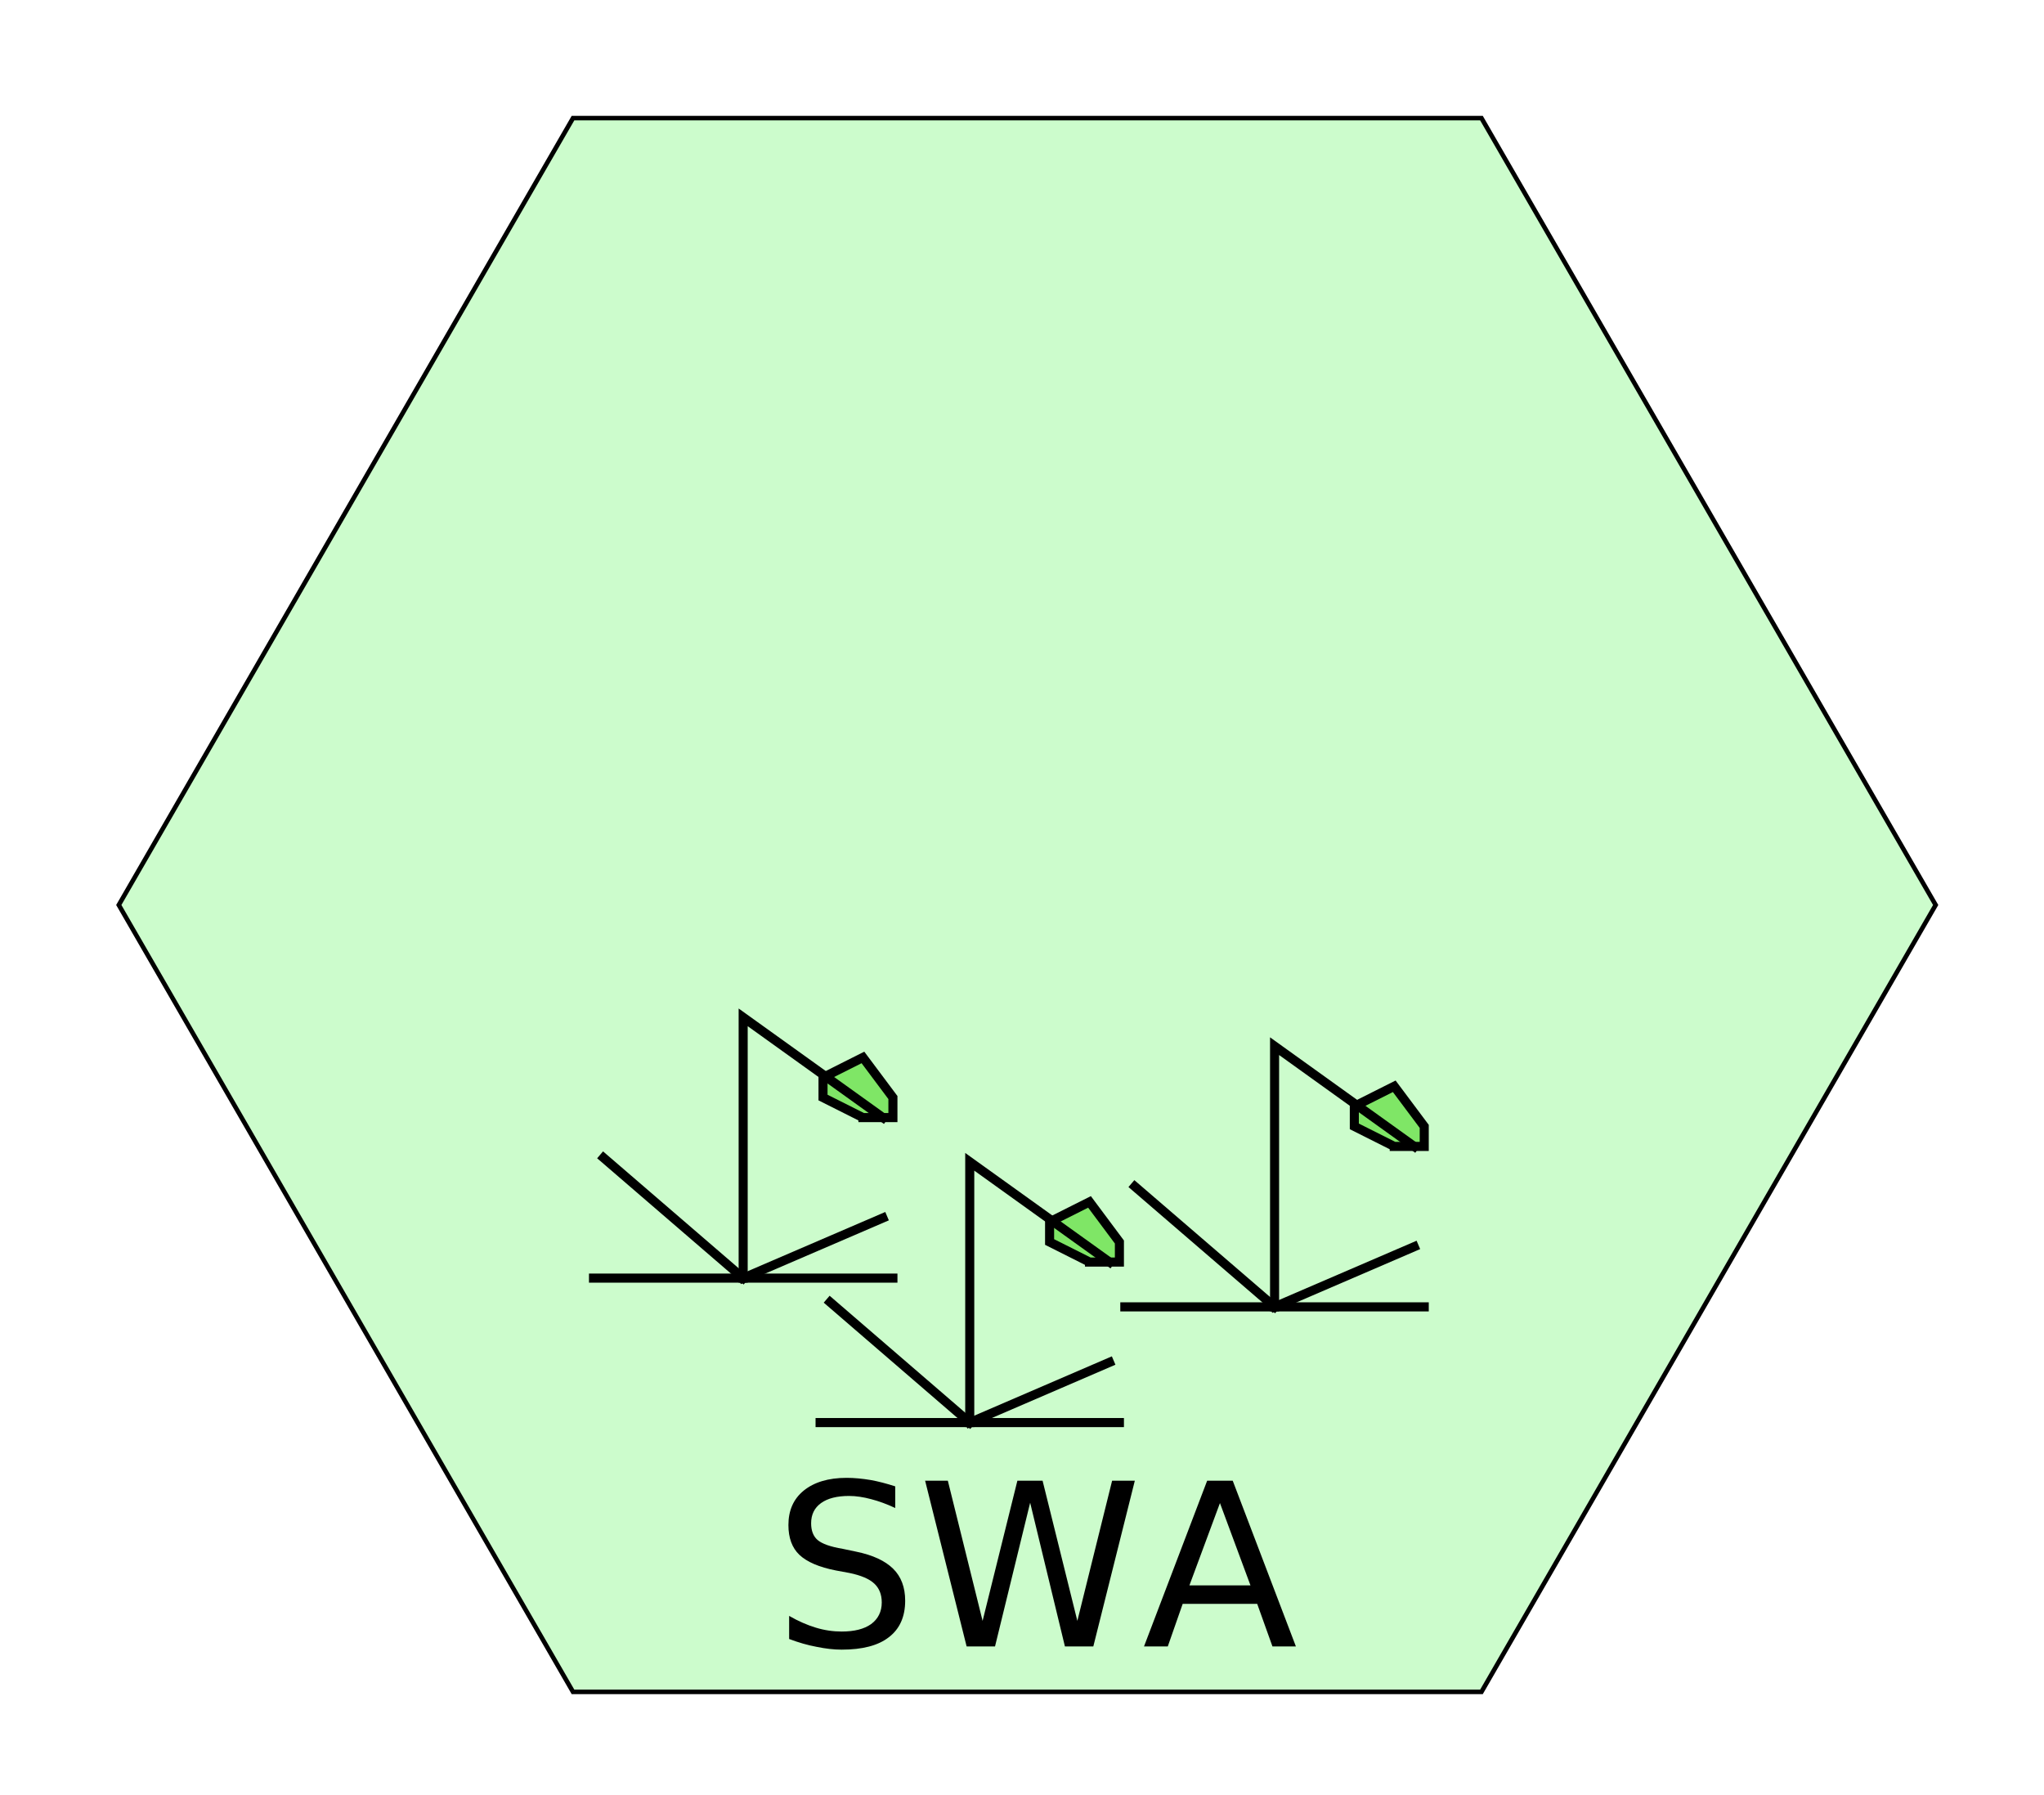
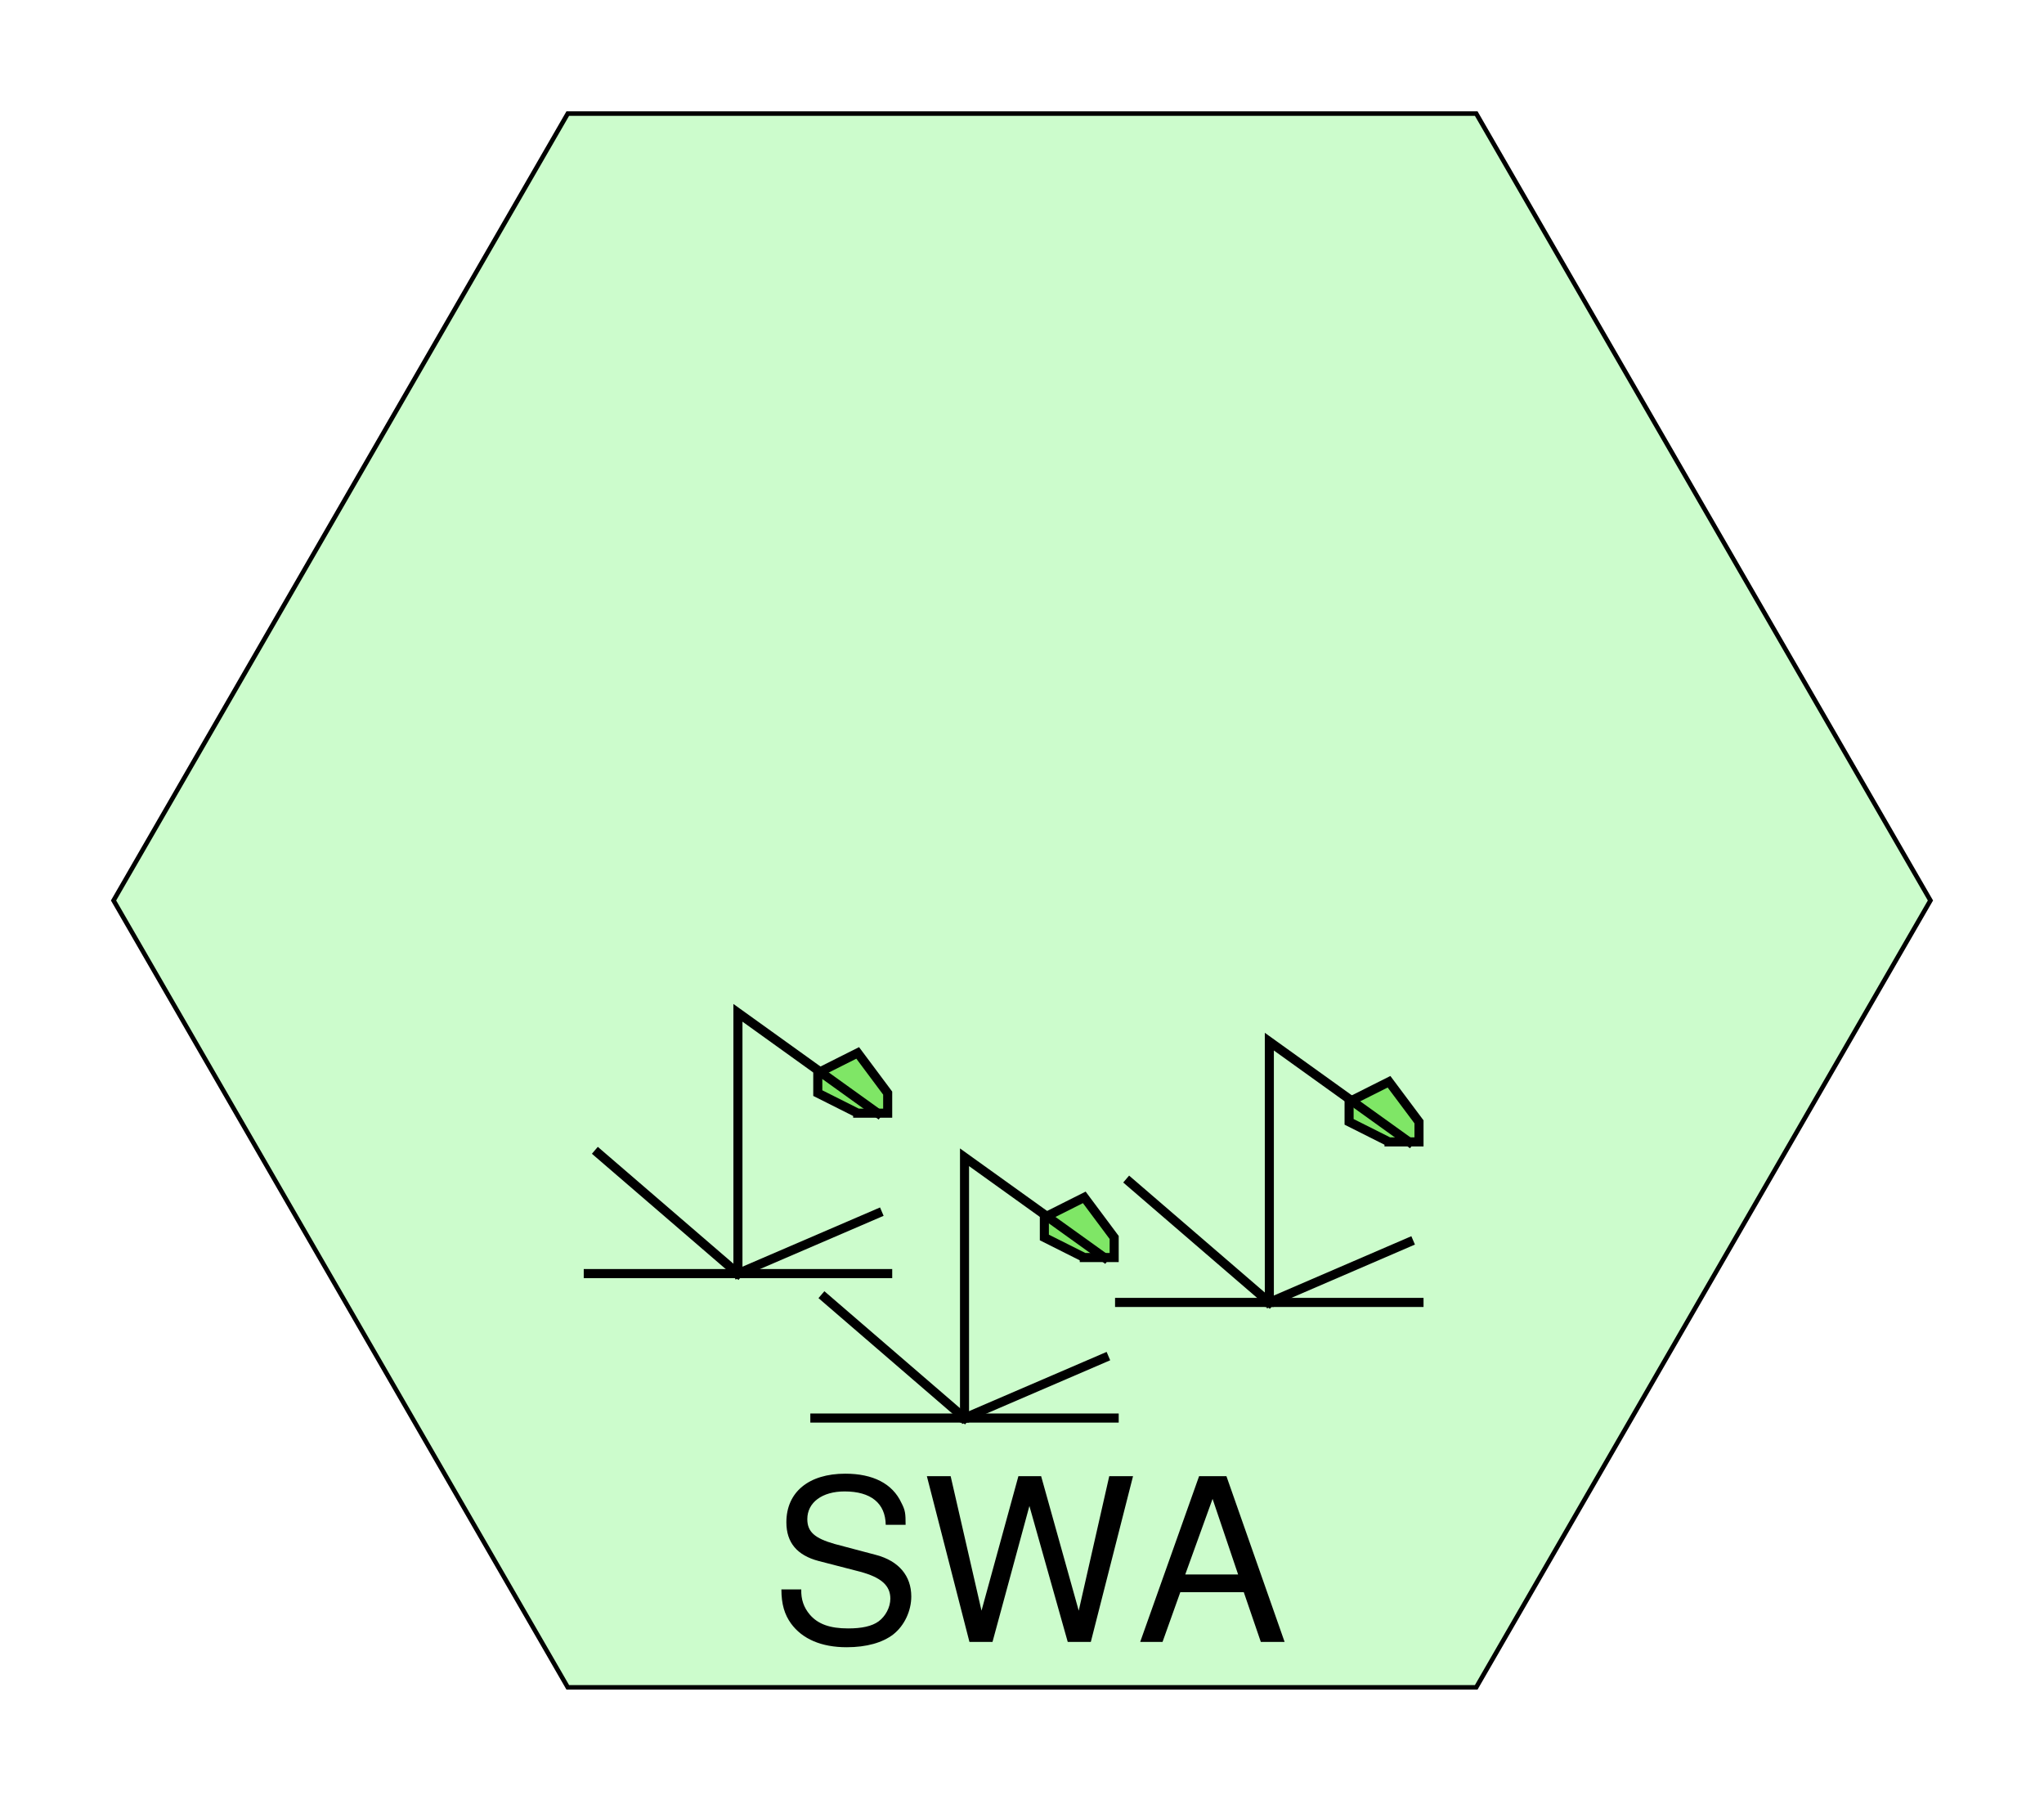
- <svg xmlns="http://www.w3.org/2000/svg" xmlns:xlink="http://www.w3.org/1999/xlink" width="90pt" height="79pt" viewBox="0 0 90 79" version="1.1">
+ <svg xmlns="http://www.w3.org/2000/svg" xmlns:xlink="http://www.w3.org/1999/xlink" width="90" height="79" viewBox="0 0 90 79">
  <defs>
    <g>
-       <symbol overflow="visible" id="glyph0-0">
-         <path style="stroke:none;" d="M 0.5 1.766 L 0.5 -7.047 L 5.5 -7.047 L 5.5 1.766 Z M 1.062 1.219 L 4.938 1.219 L 4.938 -6.484 L 1.062 -6.484 Z " />
-       </symbol>
-       <symbol overflow="visible" id="glyph0-1">
-         <path style="stroke:none;" d="M 5.359 -7.047 L 5.359 -6.094 C 4.984 -6.27 4.629 -6.398 4.297 -6.484 C 3.961 -6.574 3.637 -6.625 3.328 -6.625 C 2.797 -6.625 2.383 -6.52 2.094 -6.312 C 1.801 -6.102 1.656 -5.805 1.656 -5.422 C 1.656 -5.098 1.75 -4.852 1.938 -4.688 C 2.133 -4.52 2.504 -4.387 3.047 -4.297 L 3.641 -4.172 C 4.367 -4.023 4.91 -3.773 5.266 -3.422 C 5.617 -3.078 5.797 -2.605 5.797 -2.016 C 5.797 -1.305 5.555 -0.77 5.078 -0.406 C 4.609 -0.039 3.914 0.141 3 0.141 C 2.656 0.141 2.285 0.098 1.891 0.016 C 1.504 -0.055 1.102 -0.172 0.688 -0.328 L 0.688 -1.344 C 1.09 -1.113 1.484 -0.941 1.859 -0.828 C 2.242 -0.711 2.625 -0.656 3 -0.656 C 3.559 -0.656 3.992 -0.766 4.297 -0.984 C 4.605 -1.211 4.766 -1.531 4.766 -1.938 C 4.766 -2.289 4.652 -2.566 4.438 -2.766 C 4.219 -2.973 3.852 -3.129 3.344 -3.234 L 2.75 -3.344 C 2.008 -3.488 1.473 -3.719 1.141 -4.031 C 0.816 -4.34 0.656 -4.781 0.656 -5.344 C 0.656 -5.988 0.879 -6.492 1.328 -6.859 C 1.785 -7.23 2.414 -7.422 3.219 -7.422 C 3.559 -7.422 3.91 -7.387 4.266 -7.328 C 4.617 -7.266 4.984 -7.168 5.359 -7.047 Z " />
-       </symbol>
-       <symbol overflow="visible" id="glyph0-2">
-         <path style="stroke:none;" d="M 0.328 -7.297 L 1.328 -7.297 L 2.859 -1.125 L 4.391 -7.297 L 5.5 -7.297 L 7.031 -1.125 L 8.562 -7.297 L 9.562 -7.297 L 7.734 0 L 6.484 0 L 4.953 -6.328 L 3.406 0 L 2.156 0 Z " />
-       </symbol>
-       <symbol overflow="visible" id="glyph0-3">
-         <path style="stroke:none;" d="M 3.422 -6.312 L 2.078 -2.688 L 4.766 -2.688 Z M 2.859 -7.297 L 3.984 -7.297 L 6.766 0 L 5.734 0 L 5.062 -1.875 L 1.781 -1.875 L 1.125 0 L 0.078 0 Z " />
-       </symbol>
+       <g id="glyph-0-0">
+         <path d="M 5.953 -5.156 C 5.953 -5.656 5.938 -5.797 5.766 -6.125 C 5.375 -6.969 4.516 -7.406 3.297 -7.406 C 1.688 -7.406 0.703 -6.594 0.703 -5.266 C 0.703 -4.375 1.172 -3.812 2.125 -3.562 L 3.938 -3.094 C 4.875 -2.844 5.281 -2.484 5.281 -1.906 C 5.281 -1.516 5.062 -1.125 4.766 -0.906 C 4.469 -0.688 4.016 -0.594 3.422 -0.594 C 2.625 -0.594 2.094 -0.781 1.734 -1.203 C 1.469 -1.516 1.344 -1.875 1.359 -2.312 L 0.484 -2.312 C 0.484 -1.656 0.625 -1.203 0.906 -0.812 C 1.406 -0.125 2.25 0.234 3.359 0.234 C 4.234 0.234 4.938 0.031 5.406 -0.328 C 5.906 -0.719 6.203 -1.375 6.203 -2 C 6.203 -2.906 5.656 -3.562 4.656 -3.828 L 2.828 -4.312 C 1.953 -4.562 1.625 -4.844 1.625 -5.406 C 1.625 -6.141 2.281 -6.625 3.266 -6.625 C 4.422 -6.625 5.062 -6.109 5.078 -5.156 Z M 5.953 -5.156 " />
+       </g>
+       <g id="glyph-0-1">
+         <path d="M 7.438 0 L 9.297 -7.297 L 8.25 -7.297 L 6.906 -1.375 L 5.25 -7.297 L 4.25 -7.297 L 2.625 -1.375 L 1.266 -7.297 L 0.219 -7.297 L 2.094 0 L 3.109 0 L 4.734 -5.984 L 6.422 0 Z M 7.438 0 " />
+       </g>
+       <g id="glyph-0-2">
+         <path d="M 4.734 -2.188 L 5.484 0 L 6.531 0 L 3.969 -7.297 L 2.766 -7.297 L 0.172 0 L 1.156 0 L 1.938 -2.188 Z M 4.484 -2.969 L 2.156 -2.969 L 3.359 -6.297 Z M 4.484 -2.969 " />
+       </g>
    </g>
  </defs>
-   <g id="surface13">
-     <path style="fill-rule:nonzero;fill:rgb(80%,99%,80%);fill-opacity:1;stroke-width:0.2;stroke-linecap:butt;stroke-linejoin:miter;stroke:rgb(0%,0%,0%);stroke-opacity:1;stroke-miterlimit:10;" d="M 40 0 L 20 34.641 L -20 34.641 L -40 0 L -20 -34.641 L 20 -34.641 Z " transform="matrix(1,0,0,1,45.23047,39.83984)" />
-     <path style="fill:none;stroke-width:1.816;stroke-linecap:square;stroke-linejoin:miter;stroke:rgb(0%,0%,0%);stroke-opacity:1;stroke-miterlimit:4;" d="M 69.993 199.992 L 130.005 199.992 " transform="matrix(0.219683,0,0,0.220761,34.15109,13.38074)" />
-     <path style="fill:none;stroke-width:1.816;stroke-linecap:square;stroke-linejoin:miter;stroke:rgb(0%,0%,0%);stroke-opacity:1;stroke-miterlimit:4;" d="M 100.008 199.992 L 72.002 175.999 " transform="matrix(0.219683,0,0,0.220761,34.15109,13.38074)" />
-     <path style="fill:none;stroke-width:1.816;stroke-linecap:square;stroke-linejoin:miter;stroke:rgb(0%,0%,0%);stroke-opacity:1;stroke-miterlimit:4;" d="M 100.008 199.992 L 127.996 187.995 " transform="matrix(0.219683,0,0,0.220761,34.15109,13.38074)" />
-     <path style="fill-rule:nonzero;fill:rgb(49.804%,90.196%,40%);fill-opacity:1;stroke-width:1.816;stroke-linecap:square;stroke-linejoin:miter;stroke:rgb(0%,0%,0%);stroke-opacity:1;stroke-miterlimit:4;" d="M 127.996 168.001 L 123.995 168.001 L 115.993 164.002 L 115.993 160.003 L 123.995 156.004 L 130.005 164.002 L 130.005 168.001 L 123.995 168.001 " transform="matrix(0.219683,0,0,0.220761,34.15109,13.38074)" />
-     <path style="fill:none;stroke-width:1.816;stroke-linecap:square;stroke-linejoin:miter;stroke:rgb(0%,0%,0%);stroke-opacity:1;stroke-miterlimit:4;" d="M 100.008 199.992 L 100.008 148.006 L 127.996 168.001 " transform="matrix(0.219683,0,0,0.220761,34.15109,13.38074)" />
-     <path style="fill:none;stroke-width:1.816;stroke-linecap:square;stroke-linejoin:miter;stroke:rgb(0%,0%,0%);stroke-opacity:1;stroke-miterlimit:4;" d="M 69.994 200.001 L 130.006 200.001 " transform="matrix(0.219683,0,0,0.220761,10.75629,12.11319)" />
-     <path style="fill:none;stroke-width:1.816;stroke-linecap:square;stroke-linejoin:miter;stroke:rgb(0%,0%,0%);stroke-opacity:1;stroke-miterlimit:4;" d="M 99.991 200.001 L 72.004 176.007 " transform="matrix(0.219683,0,0,0.220761,10.75629,12.11319)" />
-     <path style="fill:none;stroke-width:1.816;stroke-linecap:square;stroke-linejoin:miter;stroke:rgb(0%,0%,0%);stroke-opacity:1;stroke-miterlimit:4;" d="M 99.991 200.001 L 127.997 188.004 " transform="matrix(0.219683,0,0,0.220761,10.75629,12.11319)" />
-     <path style="fill-rule:nonzero;fill:rgb(49.804%,90.196%,40%);fill-opacity:1;stroke-width:1.816;stroke-linecap:square;stroke-linejoin:miter;stroke:rgb(0%,0%,0%);stroke-opacity:1;stroke-miterlimit:4;" d="M 127.997 167.992 L 123.996 167.992 L 115.995 163.993 L 115.995 159.994 L 123.996 155.995 L 130.006 163.993 L 130.006 167.992 L 123.996 167.992 " transform="matrix(0.219683,0,0,0.220761,10.75629,12.11319)" />
-     <path style="fill:none;stroke-width:1.816;stroke-linecap:square;stroke-linejoin:miter;stroke:rgb(0%,0%,0%);stroke-opacity:1;stroke-miterlimit:4;" d="M 99.991 200.001 L 99.991 147.997 L 127.997 167.992 " transform="matrix(0.219683,0,0,0.220761,10.75629,12.11319)" />
-     <path style="fill:none;stroke-width:1.816;stroke-linecap:square;stroke-linejoin:miter;stroke:rgb(0%,0%,0%);stroke-opacity:1;stroke-miterlimit:4;" d="M 69.997 200.007 L 129.991 200.007 " transform="matrix(0.219683,0,0,0.220761,20.73228,18.47132)" />
-     <path style="fill:none;stroke-width:1.816;stroke-linecap:square;stroke-linejoin:miter;stroke:rgb(0%,0%,0%);stroke-opacity:1;stroke-miterlimit:4;" d="M 99.994 200.007 L 72.006 175.995 " transform="matrix(0.219683,0,0,0.220761,20.73228,18.47132)" />
-     <path style="fill:none;stroke-width:1.816;stroke-linecap:square;stroke-linejoin:miter;stroke:rgb(0%,0%,0%);stroke-opacity:1;stroke-miterlimit:4;" d="M 99.994 200.007 L 128 187.992 " transform="matrix(0.219683,0,0,0.220761,20.73228,18.47132)" />
-     <path style="fill-rule:nonzero;fill:rgb(49.804%,90.196%,40%);fill-opacity:1;stroke-width:1.816;stroke-linecap:square;stroke-linejoin:miter;stroke:rgb(0%,0%,0%);stroke-opacity:1;stroke-miterlimit:4;" d="M 128 167.997 L 123.999 167.997 L 115.997 163.998 L 115.997 159.999 L 123.999 156.001 L 129.991 163.998 L 129.991 167.997 L 123.999 167.997 " transform="matrix(0.219683,0,0,0.220761,20.73228,18.47132)" />
-     <path style="fill:none;stroke-width:1.816;stroke-linecap:square;stroke-linejoin:miter;stroke:rgb(0%,0%,0%);stroke-opacity:1;stroke-miterlimit:4;" d="M 99.994 200.007 L 99.994 148.003 L 128 167.997 " transform="matrix(0.219683,0,0,0.220761,20.73228,18.47132)" />
-     <g style="fill:rgb(0%,0%,0%);fill-opacity:1;">
-       <use xlink:href="#glyph0-1" x="34.059" y="72.48" />
-       <use xlink:href="#glyph0-2" x="40.406" y="72.48" />
-       <use xlink:href="#glyph0-3" x="50.294" y="72.48" />
-     </g>
+   <path fill-rule="nonzero" fill="rgb(80%, 99%, 80%)" fill-opacity="1" stroke-width="0.2" stroke-linecap="butt" stroke-linejoin="miter" stroke="rgb(0%, 0%, 0%)" stroke-opacity="1" stroke-miterlimit="10" d="M 40 -0 L 20 34.64 L -20 34.64 L -40 -0 L -20 -34.641 L 20 -34.641 Z M 40 -0 " transform="matrix(1, 0, 0, 1, 45, 39.64102)" />
+   <path fill="none" stroke-width="1.816" stroke-linecap="square" stroke-linejoin="miter" stroke="rgb(0%, 0%, 0%)" stroke-opacity="1" stroke-miterlimit="4" d="M 69.993 200.008 L 130.005 200.008 " transform="matrix(0.219683, 0, 0, 0.220761, 33.92062, 13.18192)" />
+   <path fill="none" stroke-width="1.816" stroke-linecap="square" stroke-linejoin="miter" stroke="rgb(0%, 0%, 0%)" stroke-opacity="1" stroke-miterlimit="4" d="M 100.008 200.008 L 72.002 175.997 " transform="matrix(0.219683, 0, 0, 0.220761, 33.92062, 13.18192)" />
+   <path fill="none" stroke-width="1.816" stroke-linecap="square" stroke-linejoin="miter" stroke="rgb(0%, 0%, 0%)" stroke-opacity="1" stroke-miterlimit="4" d="M 100.008 200.008 L 127.996 187.994 " transform="matrix(0.219683, 0, 0, 0.220761, 33.92062, 13.18192)" />
+   <path fill-rule="nonzero" fill="rgb(49.804%, 90.196%, 40%)" fill-opacity="1" stroke-width="1.816" stroke-linecap="square" stroke-linejoin="miter" stroke="rgb(0%, 0%, 0%)" stroke-opacity="1" stroke-miterlimit="4" d="M 127.996 167.999 L 123.995 167.999 L 115.993 164 L 115.993 160.001 L 123.995 156.002 L 130.005 164 L 130.005 167.999 L 123.995 167.999 " transform="matrix(0.219683, 0, 0, 0.220761, 33.92062, 13.18192)" />
+   <path fill="none" stroke-width="1.816" stroke-linecap="square" stroke-linejoin="miter" stroke="rgb(0%, 0%, 0%)" stroke-opacity="1" stroke-miterlimit="4" d="M 100.008 200.008 L 100.008 148.004 L 127.996 167.999 " transform="matrix(0.219683, 0, 0, 0.220761, 33.92062, 13.18192)" />
+   <path fill="none" stroke-width="1.816" stroke-linecap="square" stroke-linejoin="miter" stroke="rgb(0%, 0%, 0%)" stroke-opacity="1" stroke-miterlimit="4" d="M 69.994 199.999 L 130.006 199.999 " transform="matrix(0.219683, 0, 0, 0.220761, 10.52583, 11.91437)" />
+   <path fill="none" stroke-width="1.816" stroke-linecap="square" stroke-linejoin="miter" stroke="rgb(0%, 0%, 0%)" stroke-opacity="1" stroke-miterlimit="4" d="M 99.991 199.999 L 72.004 176.006 " transform="matrix(0.219683, 0, 0, 0.220761, 10.52583, 11.91437)" />
+   <path fill="none" stroke-width="1.816" stroke-linecap="square" stroke-linejoin="miter" stroke="rgb(0%, 0%, 0%)" stroke-opacity="1" stroke-miterlimit="4" d="M 99.991 199.999 L 127.997 188.002 " transform="matrix(0.219683, 0, 0, 0.220761, 10.52583, 11.91437)" />
+   <path fill-rule="nonzero" fill="rgb(49.804%, 90.196%, 40%)" fill-opacity="1" stroke-width="1.816" stroke-linecap="square" stroke-linejoin="miter" stroke="rgb(0%, 0%, 0%)" stroke-opacity="1" stroke-miterlimit="4" d="M 127.997 168.008 L 123.996 168.008 L 115.995 164.009 L 115.995 159.992 L 123.996 155.993 L 130.006 164.009 L 130.006 168.008 L 123.996 168.008 " transform="matrix(0.219683, 0, 0, 0.220761, 10.52583, 11.91437)" />
+   <path fill="none" stroke-width="1.816" stroke-linecap="square" stroke-linejoin="miter" stroke="rgb(0%, 0%, 0%)" stroke-opacity="1" stroke-miterlimit="4" d="M 99.991 199.999 L 99.991 147.995 L 127.997 168.008 " transform="matrix(0.219683, 0, 0, 0.220761, 10.52583, 11.91437)" />
+   <path fill="none" stroke-width="1.816" stroke-linecap="square" stroke-linejoin="miter" stroke="rgb(0%, 0%, 0%)" stroke-opacity="1" stroke-miterlimit="4" d="M 69.997 200.005 L 129.991 200.005 " transform="matrix(0.219683, 0, 0, 0.220761, 20.50181, 18.27249)" />
+   <path fill="none" stroke-width="1.816" stroke-linecap="square" stroke-linejoin="miter" stroke="rgb(0%, 0%, 0%)" stroke-opacity="1" stroke-miterlimit="4" d="M 99.994 200.005 L 72.006 175.993 " transform="matrix(0.219683, 0, 0, 0.220761, 20.50181, 18.27249)" />
+   <path fill="none" stroke-width="1.816" stroke-linecap="square" stroke-linejoin="miter" stroke="rgb(0%, 0%, 0%)" stroke-opacity="1" stroke-miterlimit="4" d="M 99.994 200.005 L 128 188.008 " transform="matrix(0.219683, 0, 0, 0.220761, 20.50181, 18.27249)" />
+   <path fill-rule="nonzero" fill="rgb(49.804%, 90.196%, 40%)" fill-opacity="1" stroke-width="1.816" stroke-linecap="square" stroke-linejoin="miter" stroke="rgb(0%, 0%, 0%)" stroke-opacity="1" stroke-miterlimit="4" d="M 128 167.996 L 123.999 167.996 L 115.997 163.997 L 115.997 159.998 L 123.999 155.999 L 129.991 163.997 L 129.991 167.996 L 123.999 167.996 " transform="matrix(0.219683, 0, 0, 0.220761, 20.50181, 18.27249)" />
+   <path fill="none" stroke-width="1.816" stroke-linecap="square" stroke-linejoin="miter" stroke="rgb(0%, 0%, 0%)" stroke-opacity="1" stroke-miterlimit="4" d="M 99.994 200.005 L 99.994 148.001 L 128 167.996 " transform="matrix(0.219683, 0, 0, 0.220761, 20.50181, 18.27249)" />
+   <g fill="rgb(0%, 0%, 0%)" fill-opacity="1">
+     <use xlink:href="#glyph-0-0" x="33.922" y="72.281" />
+     <use xlink:href="#glyph-0-1" x="40.592" y="72.281" />
+     <use xlink:href="#glyph-0-2" x="50.032" y="72.281" />
  </g>
</svg>
